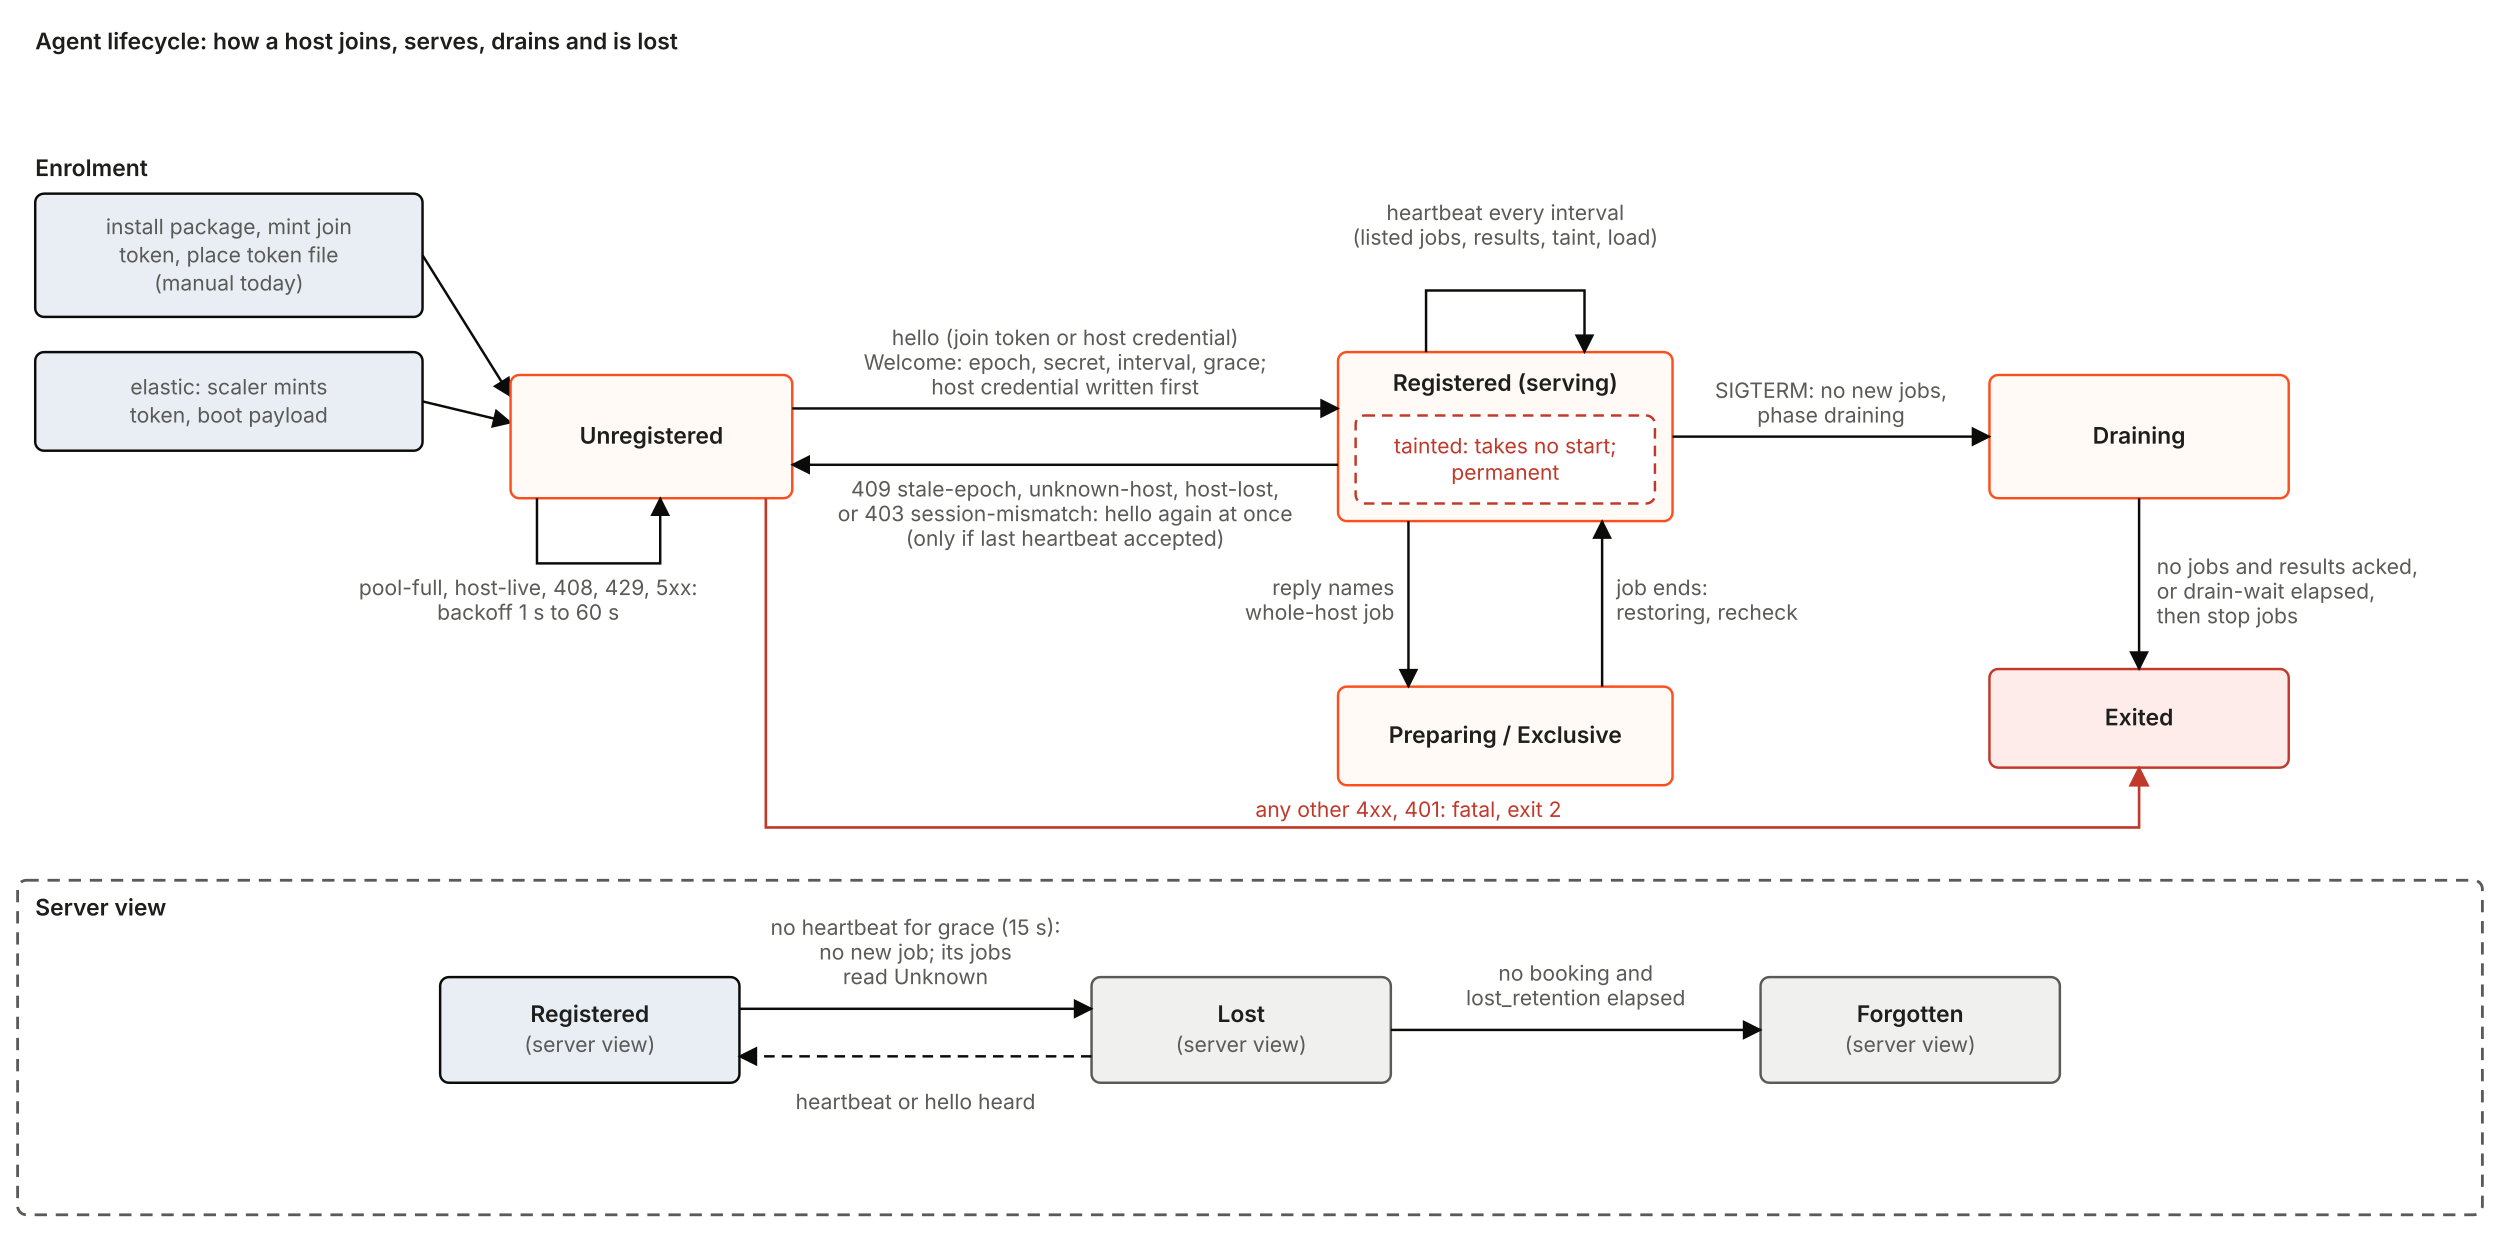
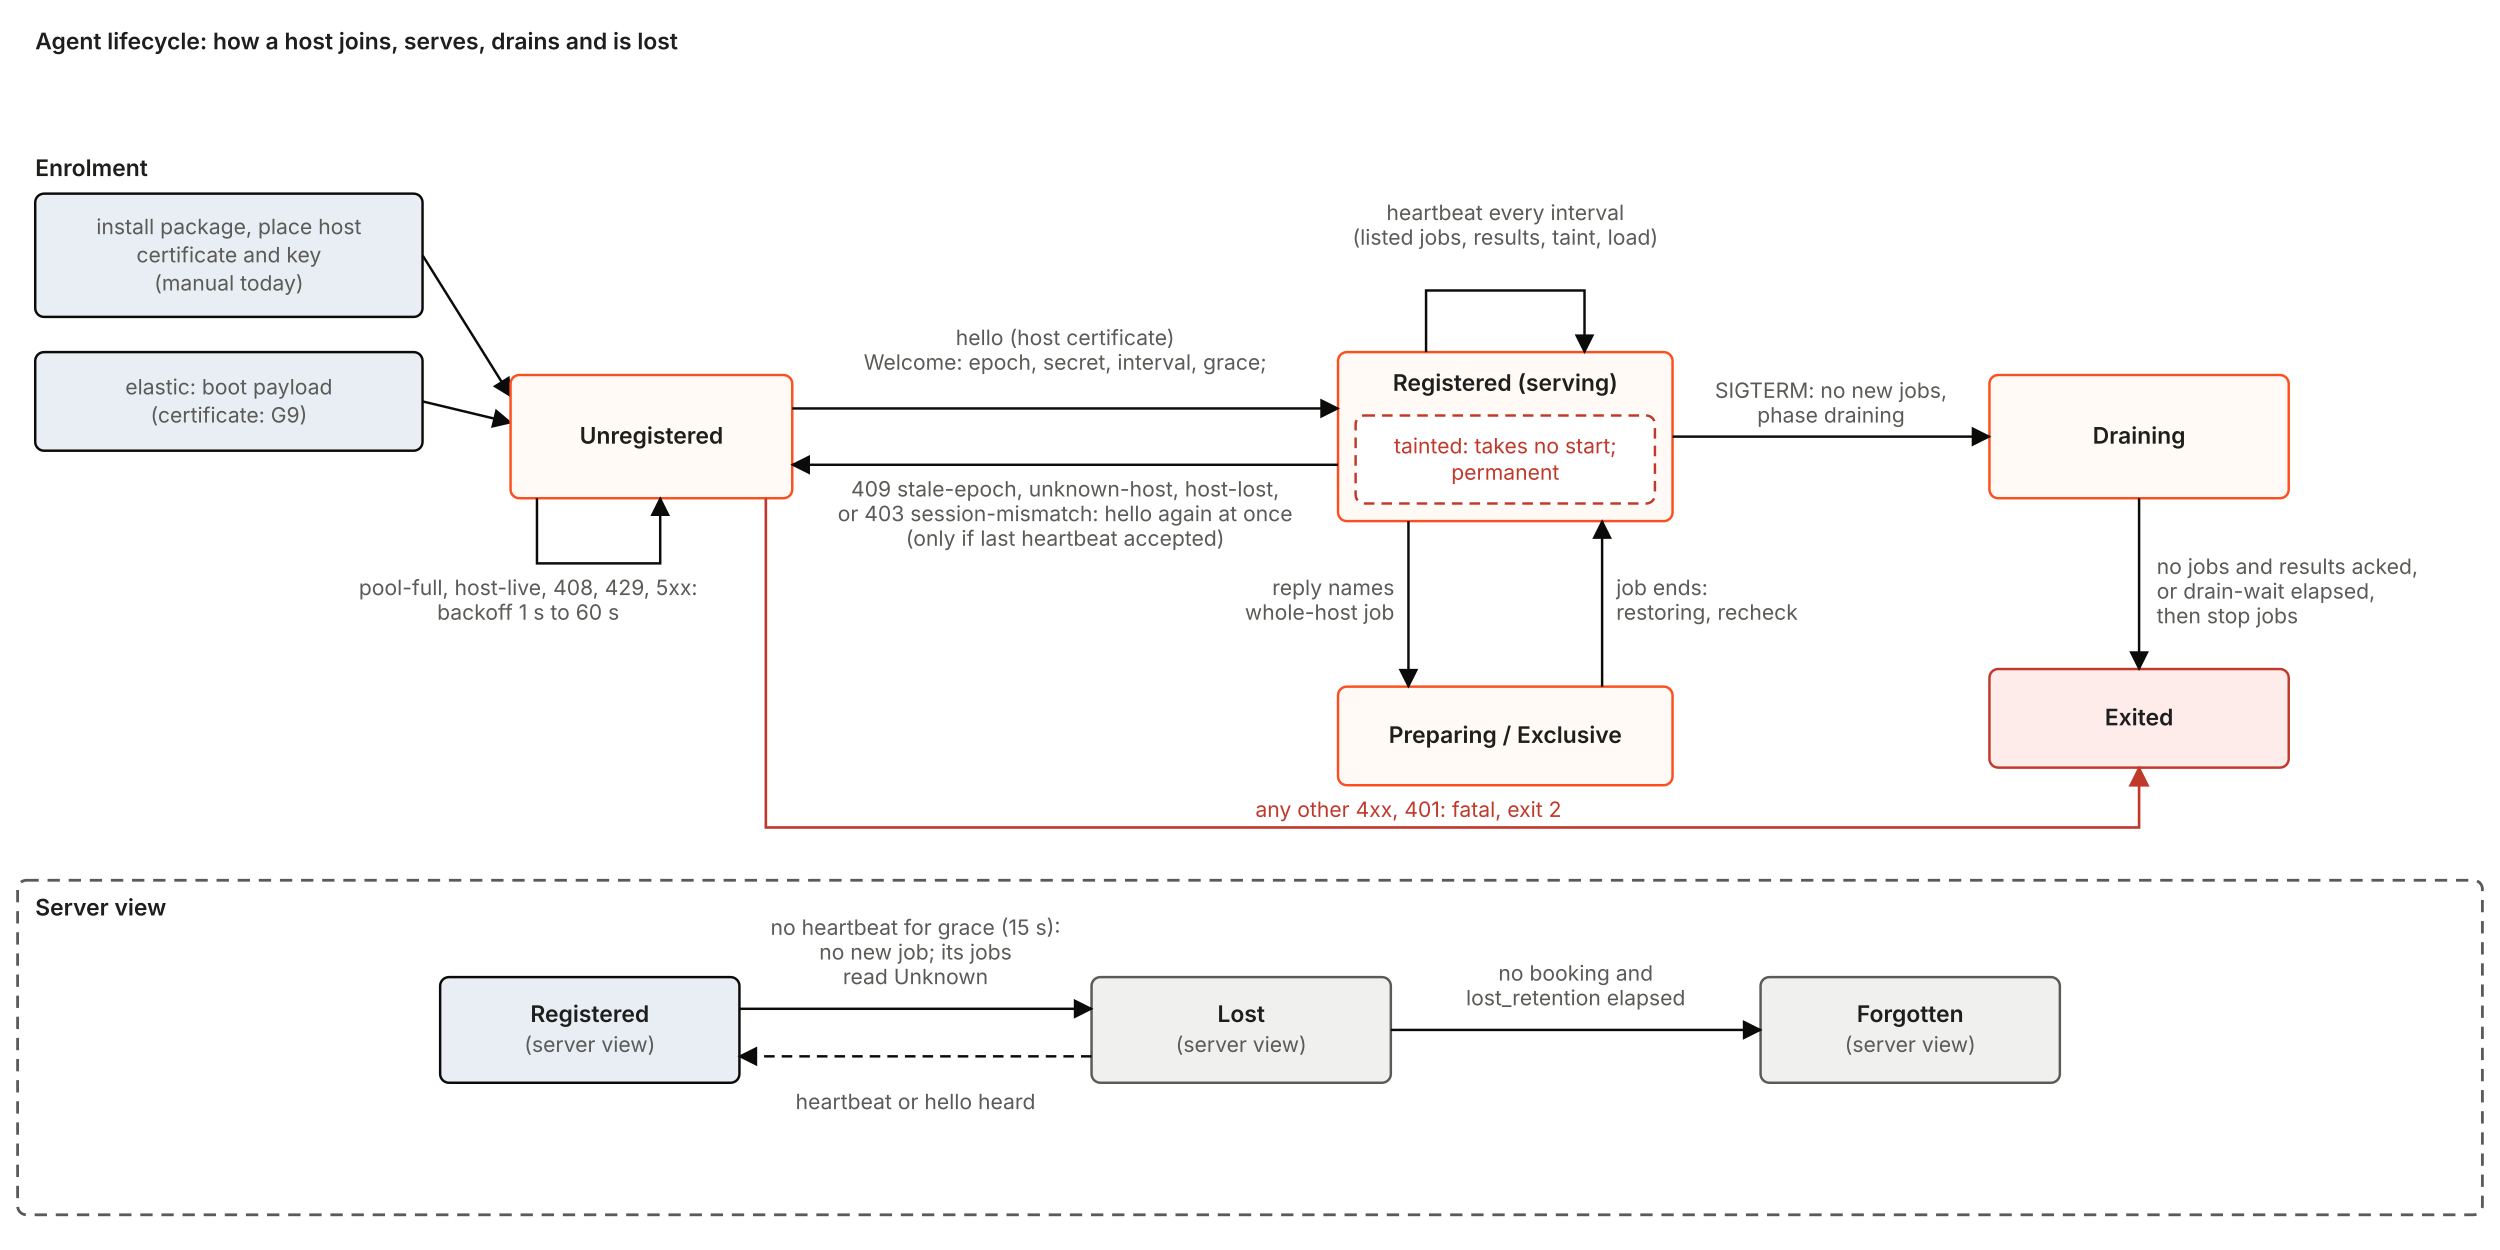
<svg xmlns="http://www.w3.org/2000/svg" viewBox="0 0 1420 710" width="1420" height="710" role="img" aria-label="State machine of the host agent: unregistered, registered, preparing for a whole-host job, draining and exited, plus the service view of a lost and forgotten host.">
  <defs>
    <marker id="agent-lifecycle-ak" viewBox="0 0 10 10" refX="9" refY="5" markerWidth="8" markerHeight="8" orient="auto-start-reverse">
      <path d="M0,0 L10,5 L0,10 z" fill="#0B0B0A" />
    </marker>
    <marker id="agent-lifecycle-ao" viewBox="0 0 10 10" refX="9" refY="5" markerWidth="8" markerHeight="8" orient="auto-start-reverse">
      <path d="M0,0 L10,5 L0,10 z" fill="#FD4F1D" />
    </marker>
    <marker id="agent-lifecycle-ar" viewBox="0 0 10 10" refX="9" refY="5" markerWidth="8" markerHeight="8" orient="auto-start-reverse">
      <path d="M0,0 L10,5 L0,10 z" fill="#C0392B" />
    </marker>
  </defs>
  <style>
.box{fill:#FFFFFF;stroke:#0B0B0A;stroke-width:1.4}
.box-b{fill:#E8EEF4;stroke:#0B0B0A;stroke-width:1.4}
.box-o{fill:#FFFAF5;stroke:#FD4F1D;stroke-width:1.4}
.box-a{fill:#FD4F1D;stroke:#FD4F1D;stroke-width:1.4}
.box-t{fill:none;stroke:#FD4F1D;stroke-width:2}
.box-p{fill:none;stroke:#5A5A57;stroke-width:1.6;stroke-dasharray:7 5}
.box-g{fill:#F0F0EE;stroke:#5A5A57;stroke-width:1.4}
.box-gd{fill:#F0F0EE;stroke:#5A5A57;stroke-width:1.4;stroke-dasharray:6 4}
.box-r{fill:#FDECEA;stroke:#C0392B;stroke-width:1.4}
.box-rd{fill:#FFFFFF;stroke:#C0392B;stroke-width:1.4;stroke-dasharray:6 4}
.box-n{fill:#E6F4EA;stroke:#2E7D32;stroke-width:1.4}
.ln{stroke:#0B0B0A;fill:none;stroke-width:1.4}
.ln-d{stroke:#0B0B0A;fill:none;stroke-width:1.4;stroke-dasharray:6 4}
.ln-o{stroke:#FD4F1D;fill:none;stroke-width:1.6}
.ln-r{stroke:#C0392B;fill:none;stroke-width:1.5}
.ln-rd{stroke:#C0392B;fill:none;stroke-width:1.5;stroke-dasharray:6 4}
text{fill:#1E1E1D;font-family:system-ui,-apple-system,'Segoe UI',sans-serif;font-size:13px}
.b{font-weight:600}
.t-m{fill:#5A5A57;font-size:12px}
.t-r{fill:#C0392B;font-size:12px}
.t-w{fill:#FFFFFF;font-weight:600}
.lbl{paint-order:stroke;stroke:#FFFFFF;stroke-width:4px;stroke-linejoin:round}
</style>
  <rect x="0" y="0" width="1420" height="710" fill="#FFFFFF" />
  <text x="20" y="28" class="b" text-anchor="start" font-size="16">Agent lifecycle: how a host joins, serves, drains and is lost</text>
  <text x="20" y="100" class="b" text-anchor="start">Enrolment</text>
  <rect x="20" y="110" width="220" height="70" rx="5" class="box-b" />
-   <text x="130.0" y="133.0" class="t-m" text-anchor="middle">install package, mint join</text>
-   <text x="130.0" y="149.0" class="t-m" text-anchor="middle">token, place token file</text>
+   <text x="130.0" y="133.0" class="t-m" text-anchor="middle">install package, place host</text>
+   <text x="130.0" y="149.0" class="t-m" text-anchor="middle">certificate and key</text>
  <text x="130.0" y="165.0" class="t-m" text-anchor="middle">(manual today)</text>
  <rect x="20" y="200" width="220" height="56" rx="5" class="box-b" />
-   <text x="130.0" y="224.0" class="t-m" text-anchor="middle">elastic: scaler mints</text>
-   <text x="130.0" y="240.0" class="t-m" text-anchor="middle">token, boot payload</text>
+   <text x="130.0" y="224.0" class="t-m" text-anchor="middle">elastic: boot payload</text>
+   <text x="130.0" y="240.0" class="t-m" text-anchor="middle">(certificate: G9)</text>
  <path d="M240,145 L290,225" class="ln" marker-end="url(#agent-lifecycle-ak)" />
  <path d="M240,228 L290,240" class="ln" marker-end="url(#agent-lifecycle-ak)" />
  <rect x="290" y="213" width="160" height="70" rx="5" class="box-o" />
  <text x="370.0" y="252.0" class="b" text-anchor="middle">Unregistered</text>
  <rect x="760" y="200" width="190" height="96" rx="5" class="box-o" />
  <text x="855" y="222" class="b" text-anchor="middle">Registered (serving)</text>
  <rect x="770" y="236" width="170" height="50" rx="5" class="box-rd" />
  <text x="855.0" y="257.5" class="t-r" text-anchor="middle">tainted: takes no start;</text>
  <text x="855.0" y="272.5" class="t-r" text-anchor="middle">permanent</text>
  <path d="M450,232 L760,232" class="ln" marker-end="url(#agent-lifecycle-ak)" />
-   <text x="605" y="196" class="t-m lbl" text-anchor="middle">hello (join token or host credential)</text>
+   <text x="605" y="196" class="t-m lbl" text-anchor="middle">hello (host certificate)</text>
  <text x="605" y="210" class="t-m lbl" text-anchor="middle">Welcome: epoch, secret, interval, grace;</text>
-   <text x="605" y="224" class="t-m lbl" text-anchor="middle">host credential written first</text>
  <path d="M760,264 L450,264" class="ln" marker-end="url(#agent-lifecycle-ak)" />
  <text x="605" y="282" class="t-m lbl" text-anchor="middle">409 stale-epoch, unknown-host, host-lost,</text>
  <text x="605" y="296" class="t-m lbl" text-anchor="middle">or 403 session-mismatch: hello again at once</text>
  <text x="605" y="310" class="t-m lbl" text-anchor="middle">(only if last heartbeat accepted)</text>
  <path d="M305,283 L305,320 L375,320 L375,283" class="ln" marker-end="url(#agent-lifecycle-ak)" />
  <text x="300" y="338" class="t-m lbl" text-anchor="middle">pool-full, host-live, 408, 429, 5xx:</text>
  <text x="300" y="352" class="t-m lbl" text-anchor="middle">backoff 1 s to 60 s</text>
  <path d="M810,200 L810,165 L900,165 L900,200" class="ln" marker-end="url(#agent-lifecycle-ak)" />
  <text x="855" y="125" class="t-m lbl" text-anchor="middle">heartbeat every interval</text>
  <text x="855" y="139" class="t-m lbl" text-anchor="middle">(listed jobs, results, taint, load)</text>
  <rect x="1130" y="213" width="170" height="70" rx="5" class="box-o" />
  <text x="1215.0" y="252.0" class="b" text-anchor="middle">Draining</text>
  <path d="M950,248 L1130,248" class="ln" marker-end="url(#agent-lifecycle-ak)" />
  <text x="1040" y="226" class="t-m lbl" text-anchor="middle">SIGTERM: no new jobs,</text>
  <text x="1040" y="240" class="t-m lbl" text-anchor="middle">phase draining</text>
  <rect x="760" y="390" width="190" height="56" rx="5" class="box-o" />
  <text x="855.0" y="422.0" class="b" text-anchor="middle">Preparing / Exclusive</text>
  <path d="M800,296 L800,390" class="ln" marker-end="url(#agent-lifecycle-ak)" />
  <text x="792" y="338" class="t-m lbl" text-anchor="end">reply names</text>
  <text x="792" y="352" class="t-m lbl" text-anchor="end">whole-host job</text>
  <path d="M910,390 L910,296" class="ln" marker-end="url(#agent-lifecycle-ak)" />
  <text x="918" y="338" class="t-m lbl" text-anchor="start">job ends:</text>
  <text x="918" y="352" class="t-m lbl" text-anchor="start">restoring, recheck</text>
  <rect x="1130" y="380" width="170" height="56" rx="5" class="box-r" />
  <text x="1215.0" y="412.0" class="b" text-anchor="middle">Exited</text>
  <path d="M1215,283 L1215,380" class="ln" marker-end="url(#agent-lifecycle-ak)" />
  <text x="1225" y="326" class="t-m lbl" text-anchor="start">no jobs and results acked,</text>
  <text x="1225" y="340" class="t-m lbl" text-anchor="start">or drain-wait elapsed,</text>
  <text x="1225" y="354" class="t-m lbl" text-anchor="start">then stop jobs</text>
  <path d="M435,283 L435,470 L1215,470 L1215,436" class="ln-r" marker-end="url(#agent-lifecycle-ar)" />
  <text x="800" y="464" class="t-r lbl" text-anchor="middle">any other 4xx, 401: fatal, exit 2</text>
  <rect x="10" y="500" width="1400" height="190" rx="5" class="box-p" />
  <text x="20" y="520" class="b" text-anchor="start">Server view</text>
  <rect x="250" y="555" width="170" height="60" rx="5" class="box-b" />
  <text x="335.0" y="580.5" class="b" text-anchor="middle">Registered</text>
  <text x="335.0" y="597.5" class="t-m" text-anchor="middle">(server view)</text>
  <rect x="620" y="555" width="170" height="60" rx="5" class="box-g" />
  <text x="705.0" y="580.5" class="b" text-anchor="middle">Lost</text>
  <text x="705.0" y="597.5" class="t-m" text-anchor="middle">(server view)</text>
  <rect x="1000" y="555" width="170" height="60" rx="5" class="box-g" />
  <text x="1085.0" y="580.5" class="b" text-anchor="middle">Forgotten</text>
  <text x="1085.0" y="597.5" class="t-m" text-anchor="middle">(server view)</text>
  <path d="M420,573 L620,573" class="ln" marker-end="url(#agent-lifecycle-ak)" />
  <text x="520" y="531" class="t-m lbl" text-anchor="middle">no heartbeat for grace (15 s):</text>
  <text x="520" y="545" class="t-m lbl" text-anchor="middle">no new job; its jobs</text>
  <text x="520" y="559" class="t-m lbl" text-anchor="middle">read Unknown</text>
  <path d="M620,600 L420,600" class="ln-d" marker-end="url(#agent-lifecycle-ak)" />
  <text x="520" y="630" class="t-m lbl" text-anchor="middle">heartbeat or hello heard</text>
  <path d="M790,585 L1000,585" class="ln" marker-end="url(#agent-lifecycle-ak)" />
  <text x="895" y="557" class="t-m lbl" text-anchor="middle">no booking and</text>
  <text x="895" y="571" class="t-m lbl" text-anchor="middle">lost_retention elapsed</text>
</svg>
